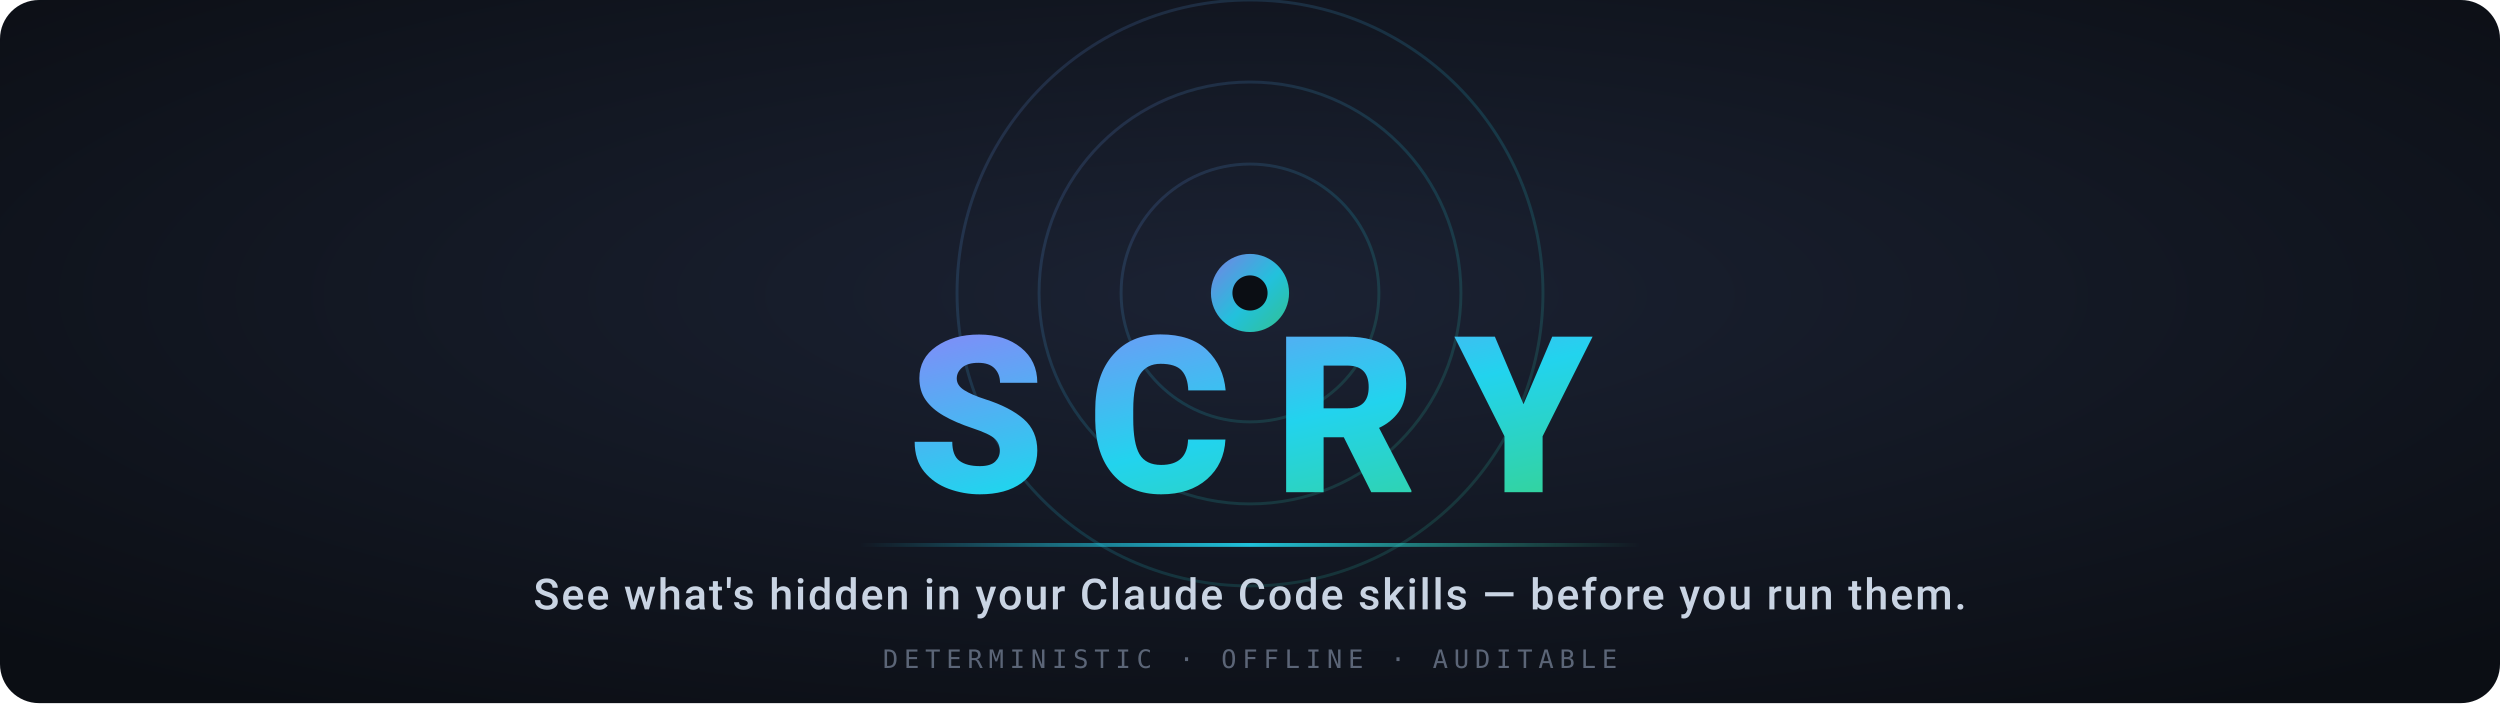
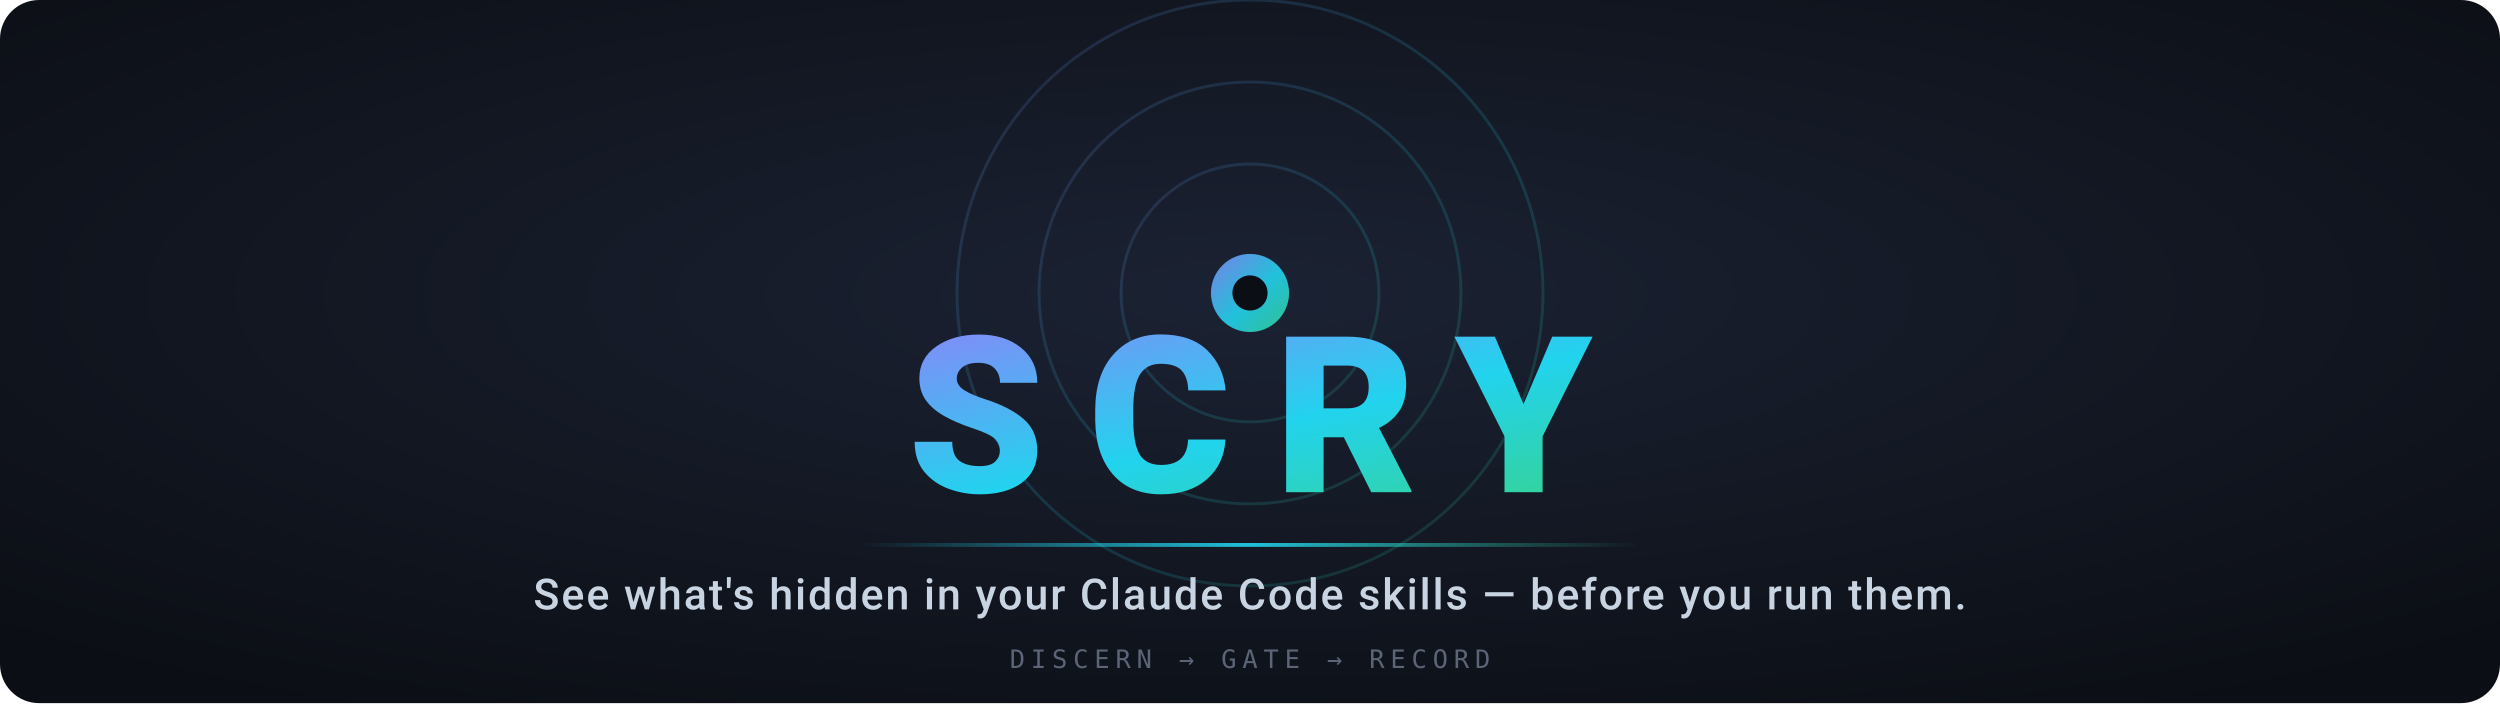
<svg xmlns="http://www.w3.org/2000/svg" width="1280" height="360" viewBox="0 0 1280 360" fill="none" role="img" aria-label="Scry — see what's hidden in your skills before you run them">
  <defs>
    <linearGradient id="accent" x1="0" y1="0" x2="1" y2="1">
      <stop offset="0" stop-color="#818cf8" />
      <stop offset="0.55" stop-color="#22d3ee" />
      <stop offset="1" stop-color="#34d399" />
    </linearGradient>
    <radialGradient id="glow" cx="0.5" cy="0.42" r="0.7">
      <stop offset="0" stop-color="#1b2233" />
      <stop offset="1" stop-color="#0b0e14" />
    </radialGradient>
    <linearGradient id="rule" x1="0" y1="0" x2="1" y2="0">
      <stop offset="0" stop-color="#22d3ee" stop-opacity="0" />
      <stop offset="0.5" stop-color="#22d3ee" stop-opacity="0.9" />
      <stop offset="1" stop-color="#34d399" stop-opacity="0" />
    </linearGradient>
  </defs>
  <rect width="1280" height="360" rx="20" fill="url(#glow)" />
  <g stroke="url(#accent)" fill="none" opacity="0.16">
    <circle cx="640" cy="150" r="150" stroke-width="1.5" />
    <circle cx="640" cy="150" r="108" stroke-width="1.5" />
    <circle cx="640" cy="150" r="66" stroke-width="1.5" />
  </g>
  <circle cx="640" cy="150" r="20" fill="url(#accent)" opacity="0.9" />
  <circle cx="640" cy="150" r="9" fill="#0b0e14" />
  <text x="640" y="252" text-anchor="middle" font-family="system-ui, -apple-system, 'Segoe UI', Roboto, Helvetica, Arial, sans-serif" font-size="112" font-weight="800" letter-spacing="22" fill="url(#accent)">SCRY</text>
  <rect x="440" y="278" width="400" height="2" rx="1" fill="url(#rule)" />
  <text x="640" y="312" text-anchor="middle" font-family="system-ui, -apple-system, 'Segoe UI', Roboto, Helvetica, Arial, sans-serif" font-size="22" font-weight="500" letter-spacing="1" fill="#c9d4e3">See what's hidden in your Claude Code skills — before you run them.</text>
-   <text x="640" y="342" text-anchor="middle" font-family="ui-monospace, SFMono-Regular, 'SF Mono', Menlo, Consolas, monospace" font-size="13" letter-spacing="3" fill="#5b6577">DETERMINISTIC · OFFLINE · AUDITABLE</text>
+   <text x="640" y="342" text-anchor="middle" font-family="ui-monospace, SFMono-Regular, 'SF Mono', Menlo, Consolas, monospace" font-size="13" letter-spacing="3" fill="#5b6577">DISCERN → GATE → RECORD</text>
</svg>
